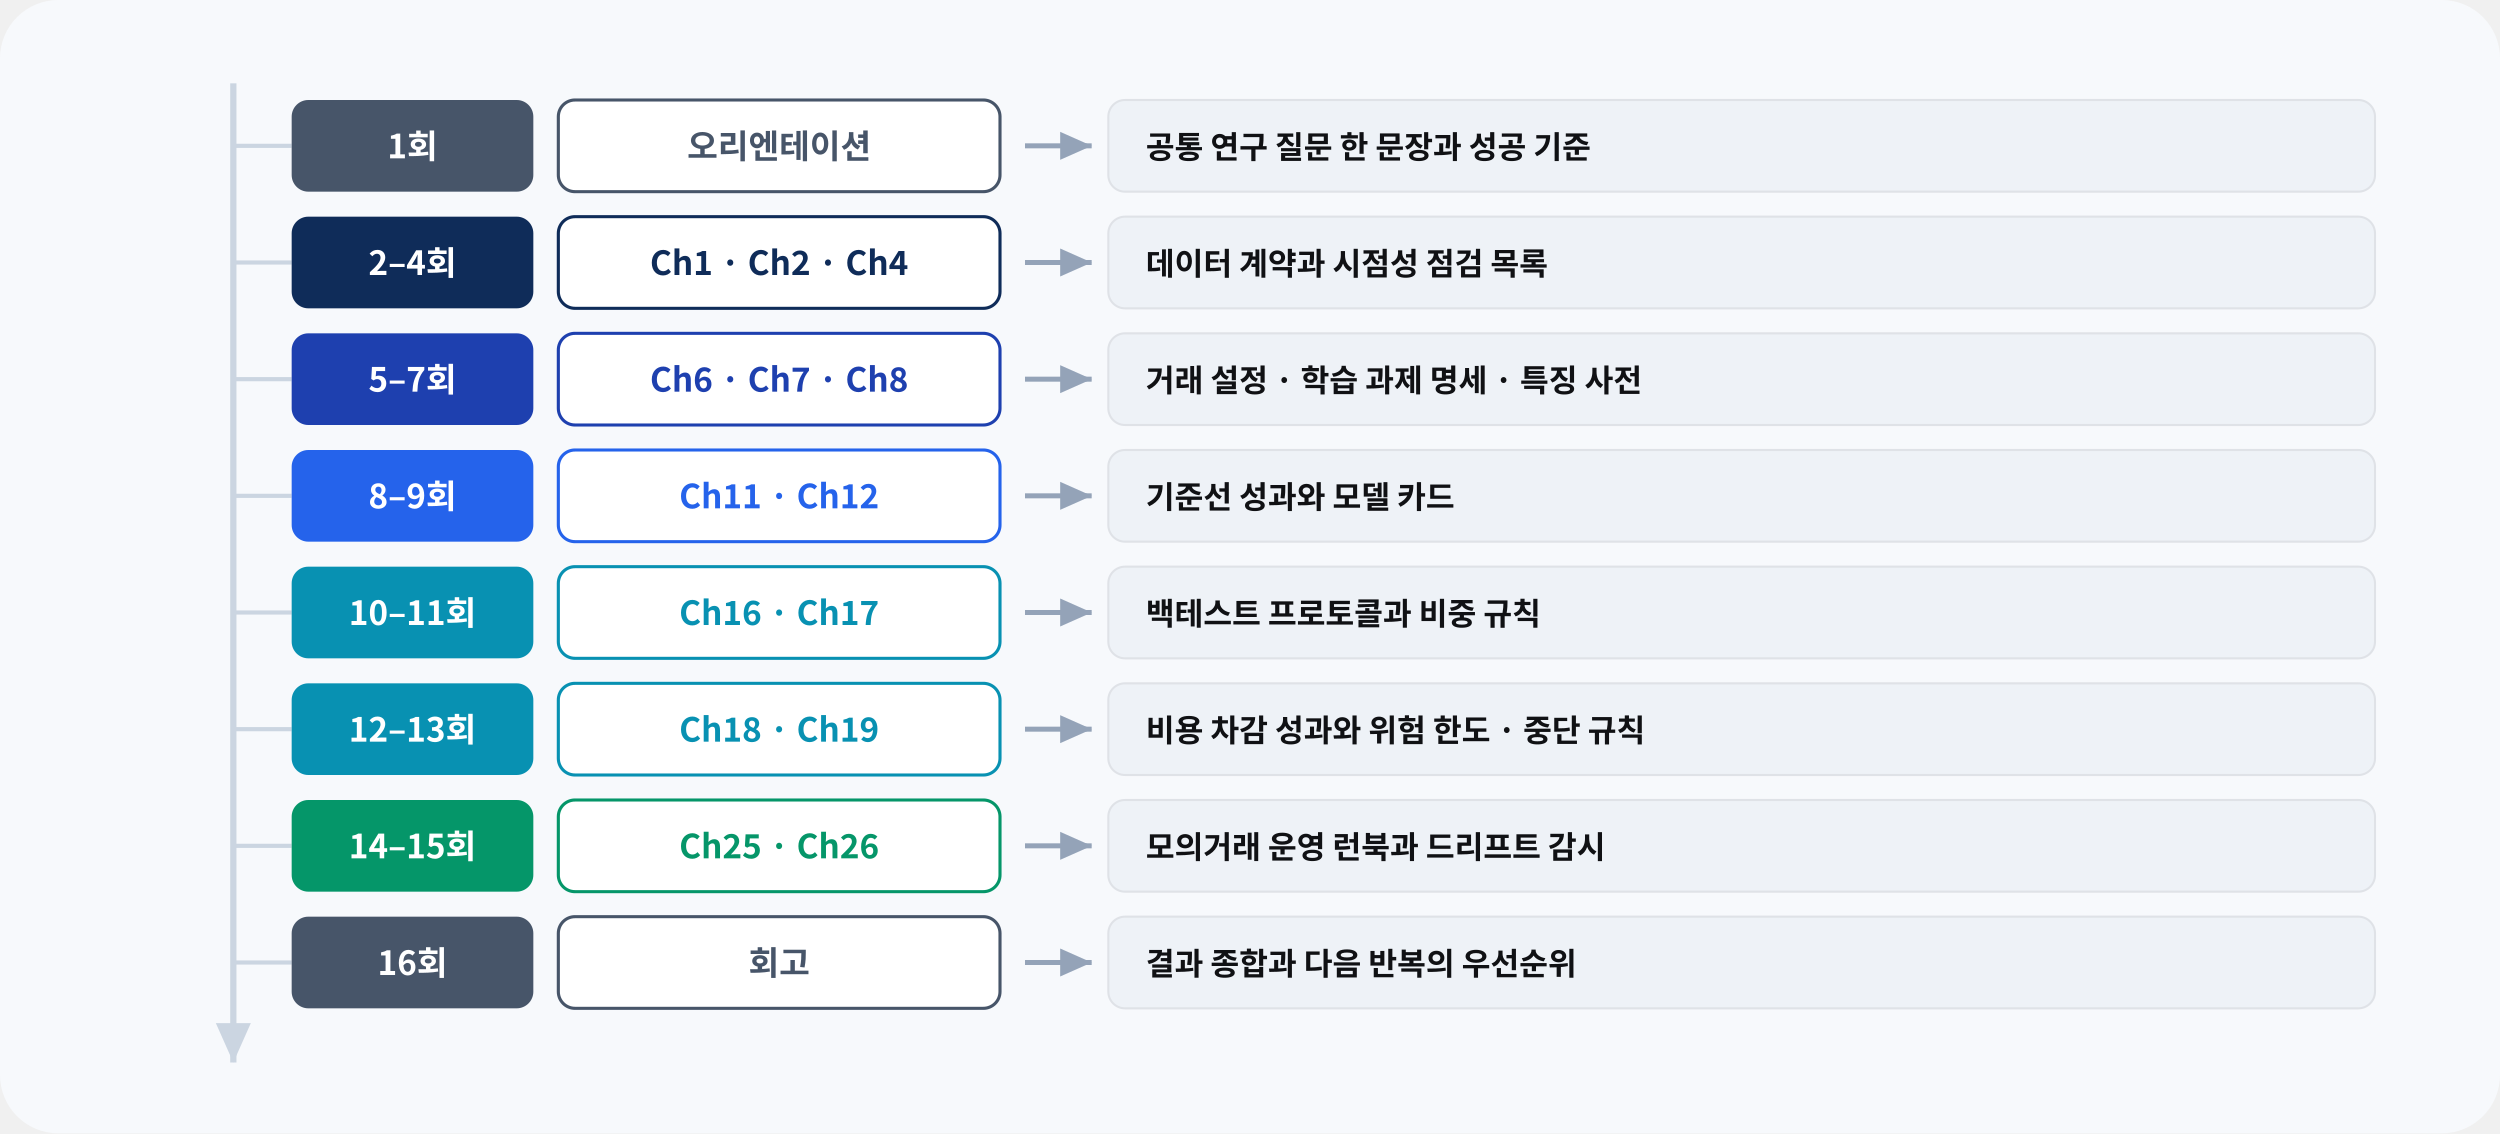
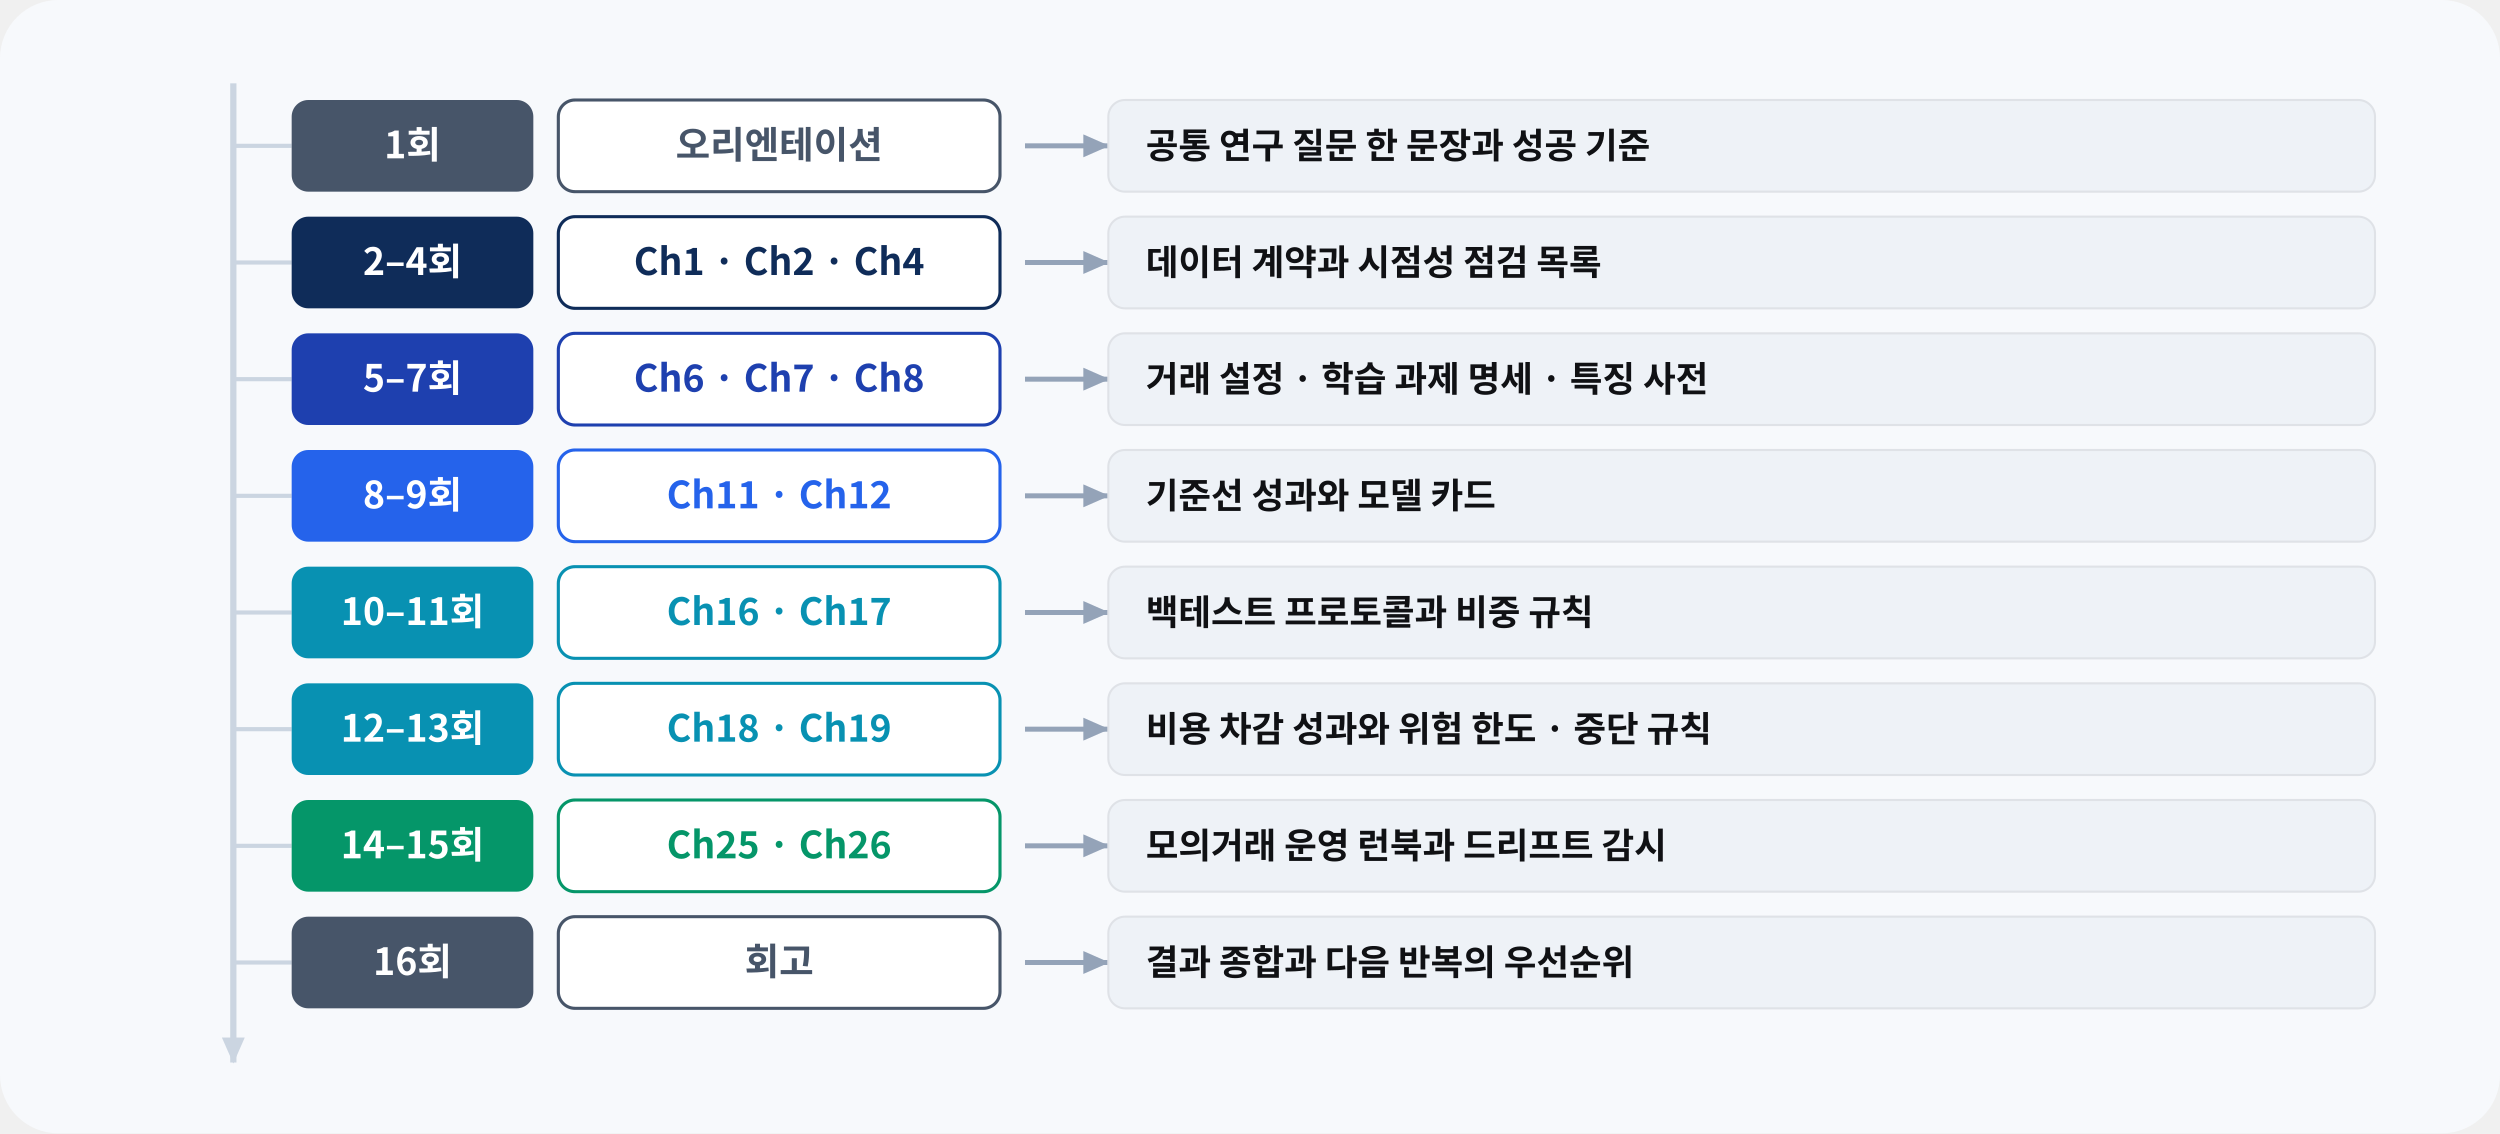
<svg xmlns="http://www.w3.org/2000/svg" viewBox="0 0 1200 544" role="img" aria-labelledby="title desc">
-   <style>text{font-family:'Noto Sans CJK KR','Apple SD Gothic Neo','Malgun Gothic','Noto Sans KR',NanumGothic,Inter,system-ui,sans-serif}.turn{font-size:16px;font-weight:800;fill:#ffffff}.chap{font-size:16px;font-weight:700}.gain{font-size:15px;font-weight:600;fill:#101114}.flow{fill:none;stroke:#94a3b8;stroke-width:2.4}.spine{fill:none;stroke:#cbd5e1;stroke-width:3}.tick{stroke:#cbd5e1;stroke-width:2}.an-s{text-anchor:start}.an-m{text-anchor:middle}</style>
+   <style>text{font-family:'Noto Sans CJK KR','Apple SD Gothic Neo','Malgun Gothic','Noto Sans KR',NanumGothic,Inter,system-ui,sans-serif}.turn{font-size:18px;font-weight:800;fill:#ffffff}.chap{font-size:18px;font-weight:700}.gain{font-size:17px;font-weight:600;fill:#101114}.flow{fill:none;stroke:#94a3b8;stroke-width:2.4}.spine{fill:none;stroke:#cbd5e1;stroke-width:3}.tick{stroke:#cbd5e1;stroke-width:2}.an-s{text-anchor:start}.an-m{text-anchor:middle}</style>
  <defs>
-     <marker id="arw" viewBox="0 0 10 10" refX="9" refY="5" markerWidth="7" markerHeight="7" orient="auto-start-reverse">
-       <path d="M0,1 L9,5 L0,9 z" fill="#94a3b8" />
+     <marker id="arw" markerUnits="userSpaceOnUse" viewBox="0 0 13 12" refX="12" refY="6" markerWidth="13" markerHeight="12" orient="auto">
+       <path d="M0 0.5 L12.5 6 L0 11.5 Z" fill="#94a3b8" />
    </marker>
-     <marker id="arwSpine" viewBox="0 0 10 10" refX="9" refY="5" markerWidth="7" markerHeight="7" orient="auto-start-reverse">
-       <path d="M0,1 L9,5 L0,9 z" fill="#cbd5e1" />
+     <marker id="arwSpine" markerUnits="userSpaceOnUse" viewBox="0 0 13 12" refX="12" refY="6" markerWidth="13" markerHeight="12" orient="auto">
+       <path d="M0 0.5 L12.5 6 L0 11.5 Z" fill="#cbd5e1" />
    </marker>
  </defs>
  <rect width="1200" height="544" rx="28" fill="#f7f9fc" />
  <path class="spine" d="M112,40 L112,510" marker-end="url(#arwSpine)" />
  <line class="tick" x1="112" y1="70" x2="140" y2="70" />
  <rect x="140" y="48" width="116" height="44" rx="8" fill="#475569" />
  <text class="turn an-m" x="198" y="76">1회</text>
  <rect x="268" y="48" width="212" height="44" rx="8" fill="#ffffff" stroke="#475569" stroke-width="1.5" />
  <text class="chap an-m" x="374" y="76" fill="#475569">오리엔테이션</text>
-   <path class="flow" d="M492,70 L524,70" marker-end="url(#arw)" />
+   <path class="flow" d="M492,70 L532,70" marker-end="url(#arw)" />
  <rect x="532" y="48" width="608" height="44" rx="8" fill="#eef2f7" stroke="#dfe2e7" />
  <text class="gain an-s" x="550" y="76">공통 연구 질문 한 문장과 성공 기준</text>
  <line class="tick" x1="112" y1="126" x2="140" y2="126" />
  <rect x="140" y="104" width="116" height="44" rx="8" fill="#0f2c59" />
  <text class="turn an-m" x="198" y="132">2–4회</text>
  <rect x="268" y="104" width="212" height="44" rx="8" fill="#ffffff" stroke="#0f2c59" stroke-width="1.5" />
  <text class="chap an-m" x="374" y="132" fill="#0f2c59">Ch1 · Ch2 · Ch4</text>
-   <path class="flow" d="M492,126 L524,126" marker-end="url(#arw)" />
+   <path class="flow" d="M492,126 L532,126" marker-end="url(#arw)" />
  <rect x="532" y="104" width="608" height="44" rx="8" fill="#eef2f7" stroke="#dfe2e7" />
  <text class="gain an-s" x="550" y="132">데이터 계약과 시점성 점검 목록</text>
  <line class="tick" x1="112" y1="182" x2="140" y2="182" />
  <rect x="140" y="160" width="116" height="44" rx="8" fill="#1e40af" />
  <text class="turn an-m" x="198" y="188">5–7회</text>
  <rect x="268" y="160" width="212" height="44" rx="8" fill="#ffffff" stroke="#1e40af" stroke-width="1.5" />
  <text class="chap an-m" x="374" y="188" fill="#1e40af">Ch6 · Ch7 · Ch8</text>
-   <path class="flow" d="M492,182 L524,182" marker-end="url(#arw)" />
+   <path class="flow" d="M492,182 L532,182" marker-end="url(#arw)" />
  <rect x="532" y="160" width="608" height="44" rx="8" fill="#eef2f7" stroke="#dfe2e7" />
  <text class="gain an-s" x="550" y="188">거래 설정 · 학습 과제 명세 · 특징 사전</text>
  <line class="tick" x1="112" y1="238" x2="140" y2="238" />
  <rect x="140" y="216" width="116" height="44" rx="8" fill="#2563eb" />
  <text class="turn an-m" x="198" y="244">8–9회</text>
  <rect x="268" y="216" width="212" height="44" rx="8" fill="#ffffff" stroke="#2563eb" stroke-width="1.5" />
  <text class="chap an-m" x="374" y="244" fill="#2563eb">Ch11 · Ch12</text>
-   <path class="flow" d="M492,238 L524,238" marker-end="url(#arw)" />
+   <path class="flow" d="M492,238 L532,238" marker-end="url(#arw)" />
  <rect x="532" y="216" width="608" height="44" rx="8" fill="#eef2f7" stroke="#dfe2e7" />
  <text class="gain an-s" x="550" y="244">기준선 성과와 모델 카드</text>
  <line class="tick" x1="112" y1="294" x2="140" y2="294" />
  <rect x="140" y="272" width="116" height="44" rx="8" fill="#0891b2" />
  <text class="turn an-m" x="198" y="300">10–11회</text>
  <rect x="268" y="272" width="212" height="44" rx="8" fill="#ffffff" stroke="#0891b2" stroke-width="1.5" />
  <text class="chap an-m" x="374" y="300" fill="#0891b2">Ch16 · Ch17</text>
-   <path class="flow" d="M492,294 L524,294" marker-end="url(#arw)" />
+   <path class="flow" d="M492,294 L532,294" marker-end="url(#arw)" />
  <rect x="532" y="272" width="608" height="44" rx="8" fill="#eef2f7" stroke="#dfe2e7" />
  <text class="gain an-s" x="550" y="300">백테스트 프로토콜과 비중 규칙</text>
  <line class="tick" x1="112" y1="350" x2="140" y2="350" />
  <rect x="140" y="328" width="116" height="44" rx="8" fill="#0891b2" />
  <text class="turn an-m" x="198" y="356">12–13회</text>
  <rect x="268" y="328" width="212" height="44" rx="8" fill="#ffffff" stroke="#0891b2" stroke-width="1.5" />
  <text class="chap an-m" x="374" y="356" fill="#0891b2">Ch18 · Ch19</text>
-   <path class="flow" d="M492,350 L524,350" marker-end="url(#arw)" />
+   <path class="flow" d="M492,350 L532,350" marker-end="url(#arw)" />
  <rect x="532" y="328" width="608" height="44" rx="8" fill="#eef2f7" stroke="#dfe2e7" />
  <text class="gain an-s" x="550" y="356">비용 차감 성과와 위험 한도 · 중단 규칙</text>
  <line class="tick" x1="112" y1="406" x2="140" y2="406" />
  <rect x="140" y="384" width="116" height="44" rx="8" fill="#059669" />
  <text class="turn an-m" x="198" y="412">14–15회</text>
  <rect x="268" y="384" width="212" height="44" rx="8" fill="#ffffff" stroke="#059669" stroke-width="1.5" />
  <text class="chap an-m" x="374" y="412" fill="#059669">Ch25 · Ch26</text>
-   <path class="flow" d="M492,406 L524,406" marker-end="url(#arw)" />
+   <path class="flow" d="M492,406 L532,406" marker-end="url(#arw)" />
  <rect x="532" y="384" width="608" height="44" rx="8" fill="#eef2f7" stroke="#dfe2e7" />
  <text class="gain an-s" x="550" y="412">모의거래 운영 런북과 드리프트 감시</text>
  <line class="tick" x1="112" y1="462" x2="140" y2="462" />
  <rect x="140" y="440" width="116" height="44" rx="8" fill="#475569" />
  <text class="turn an-m" x="198" y="468">16회</text>
  <rect x="268" y="440" width="212" height="44" rx="8" fill="#ffffff" stroke="#475569" stroke-width="1.5" />
  <text class="chap an-m" x="374" y="468" fill="#475569">회고</text>
-   <path class="flow" d="M492,462 L524,462" marker-end="url(#arw)" />
+   <path class="flow" d="M492,462 L532,462" marker-end="url(#arw)" />
  <rect x="532" y="440" width="608" height="44" rx="8" fill="#eef2f7" stroke="#dfe2e7" />
  <text class="gain an-s" x="550" y="468">결과 종합과 다음 반복의 우선순위</text>
</svg>
